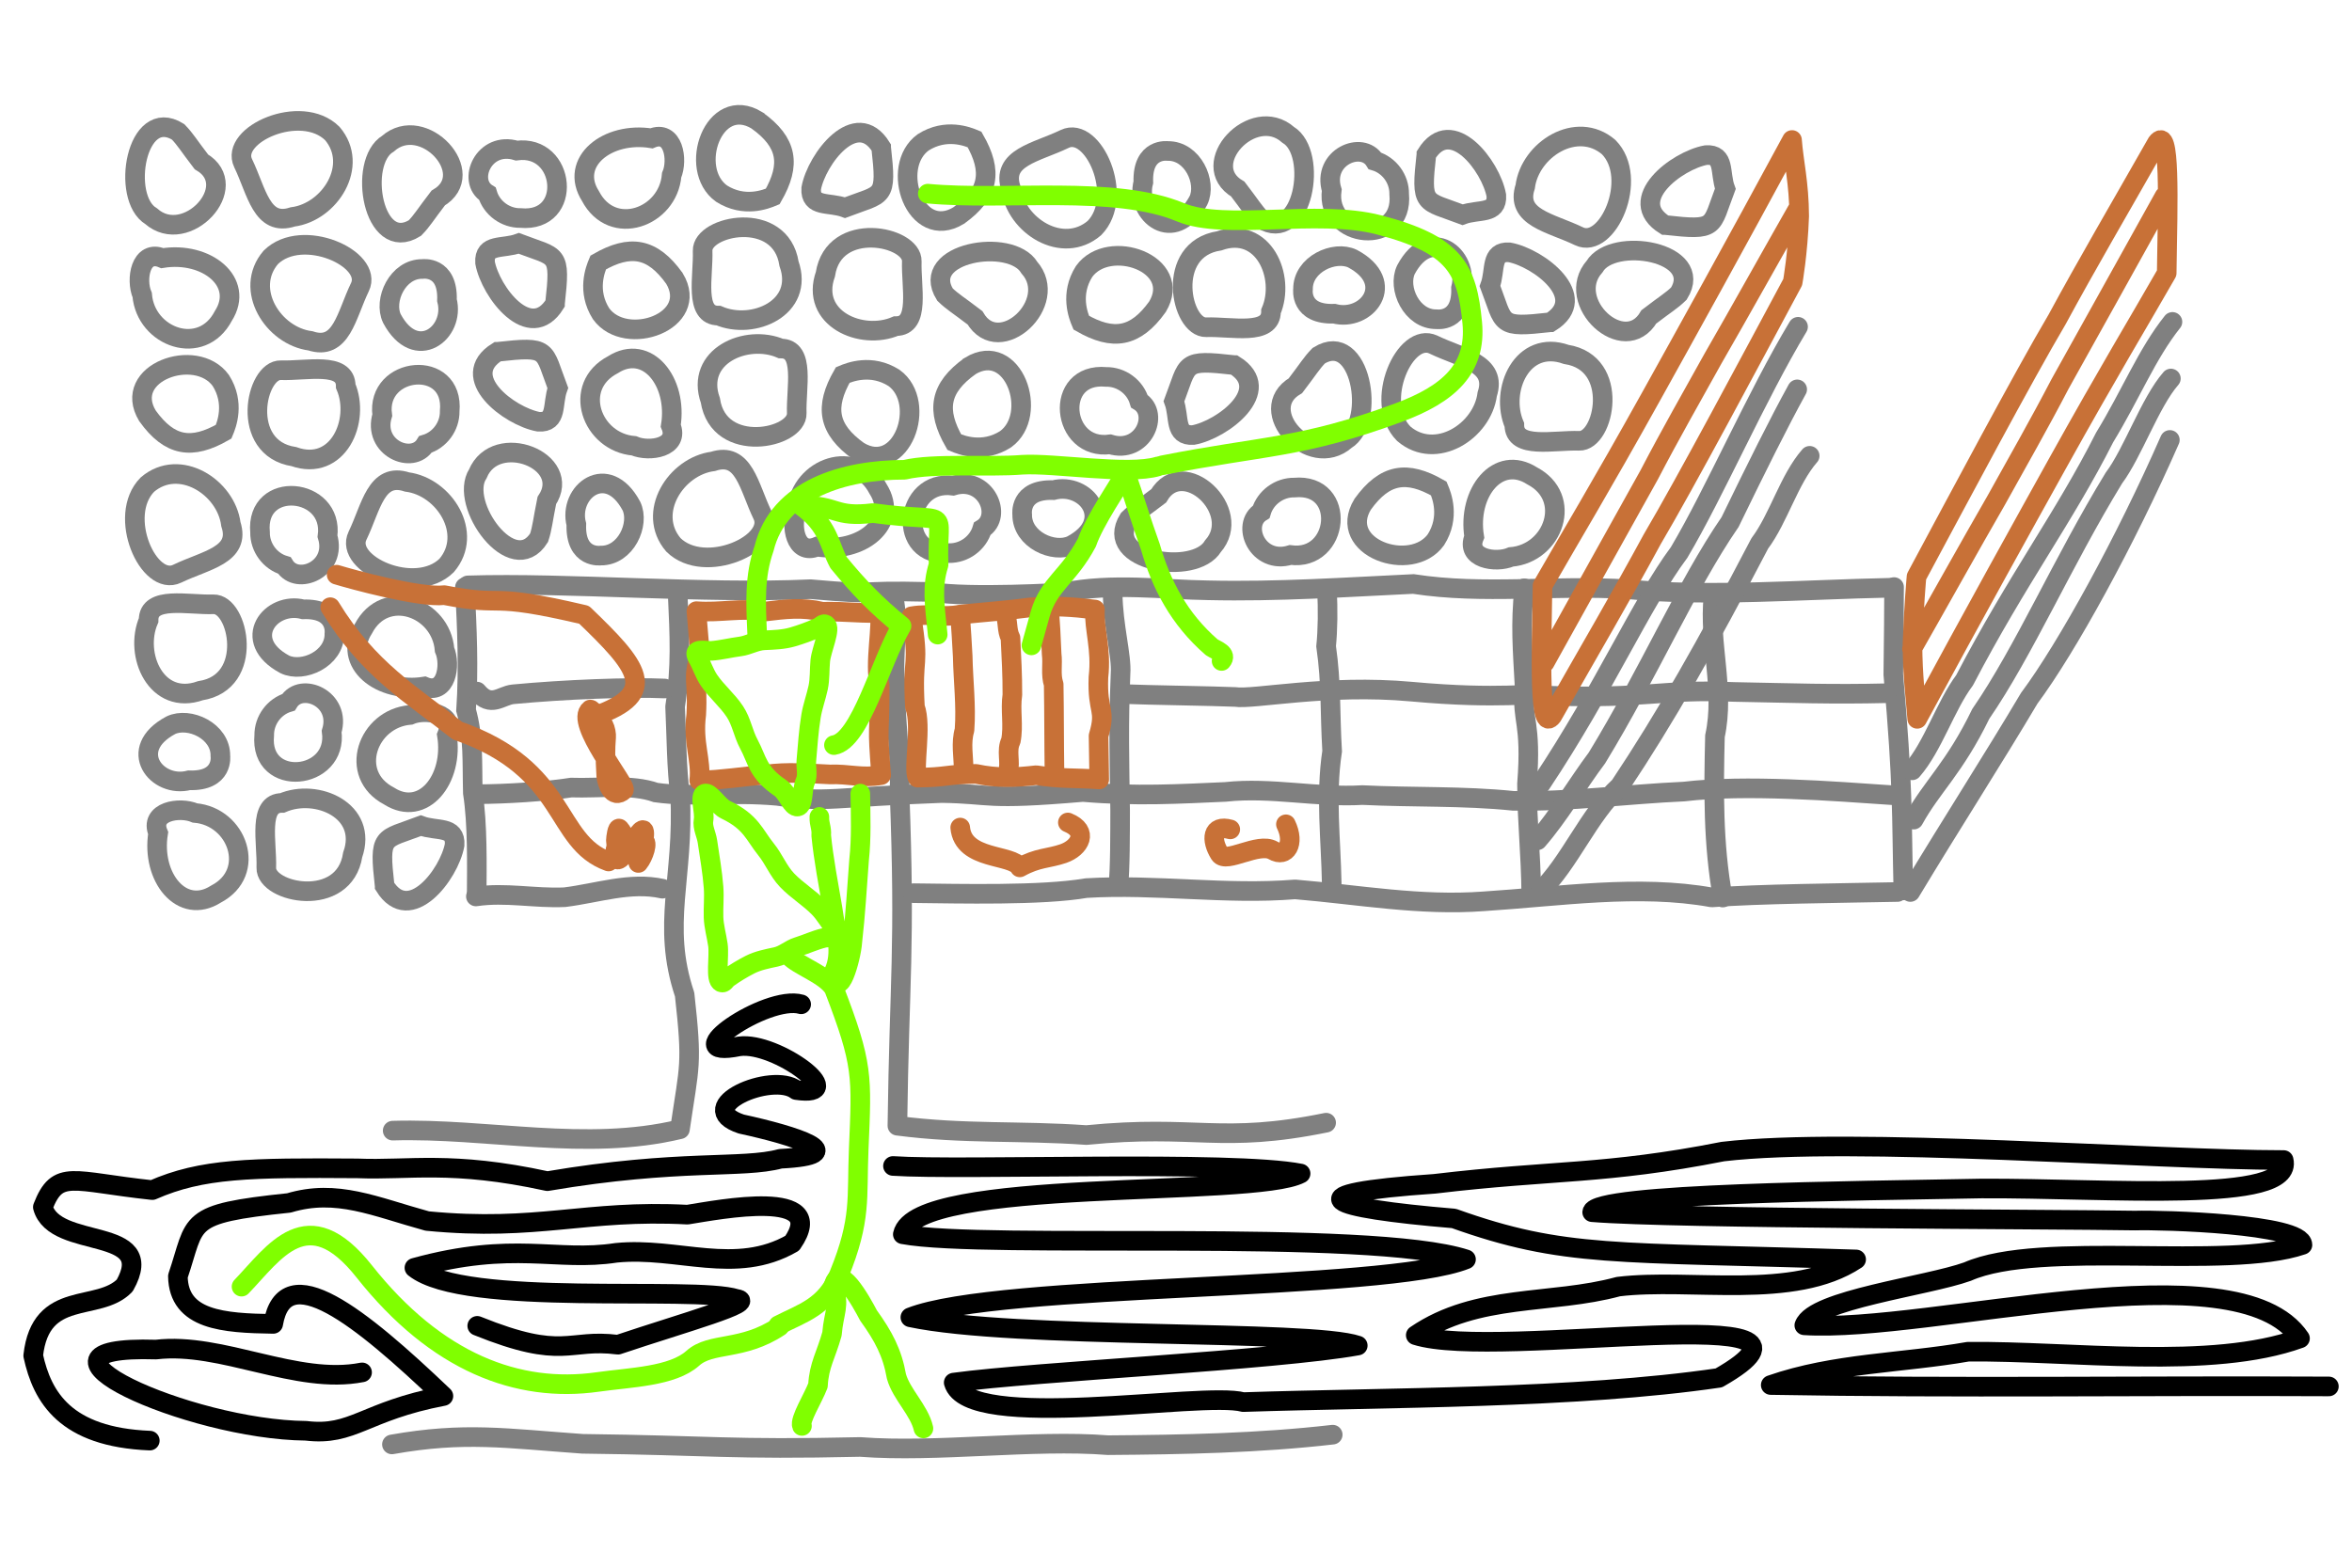
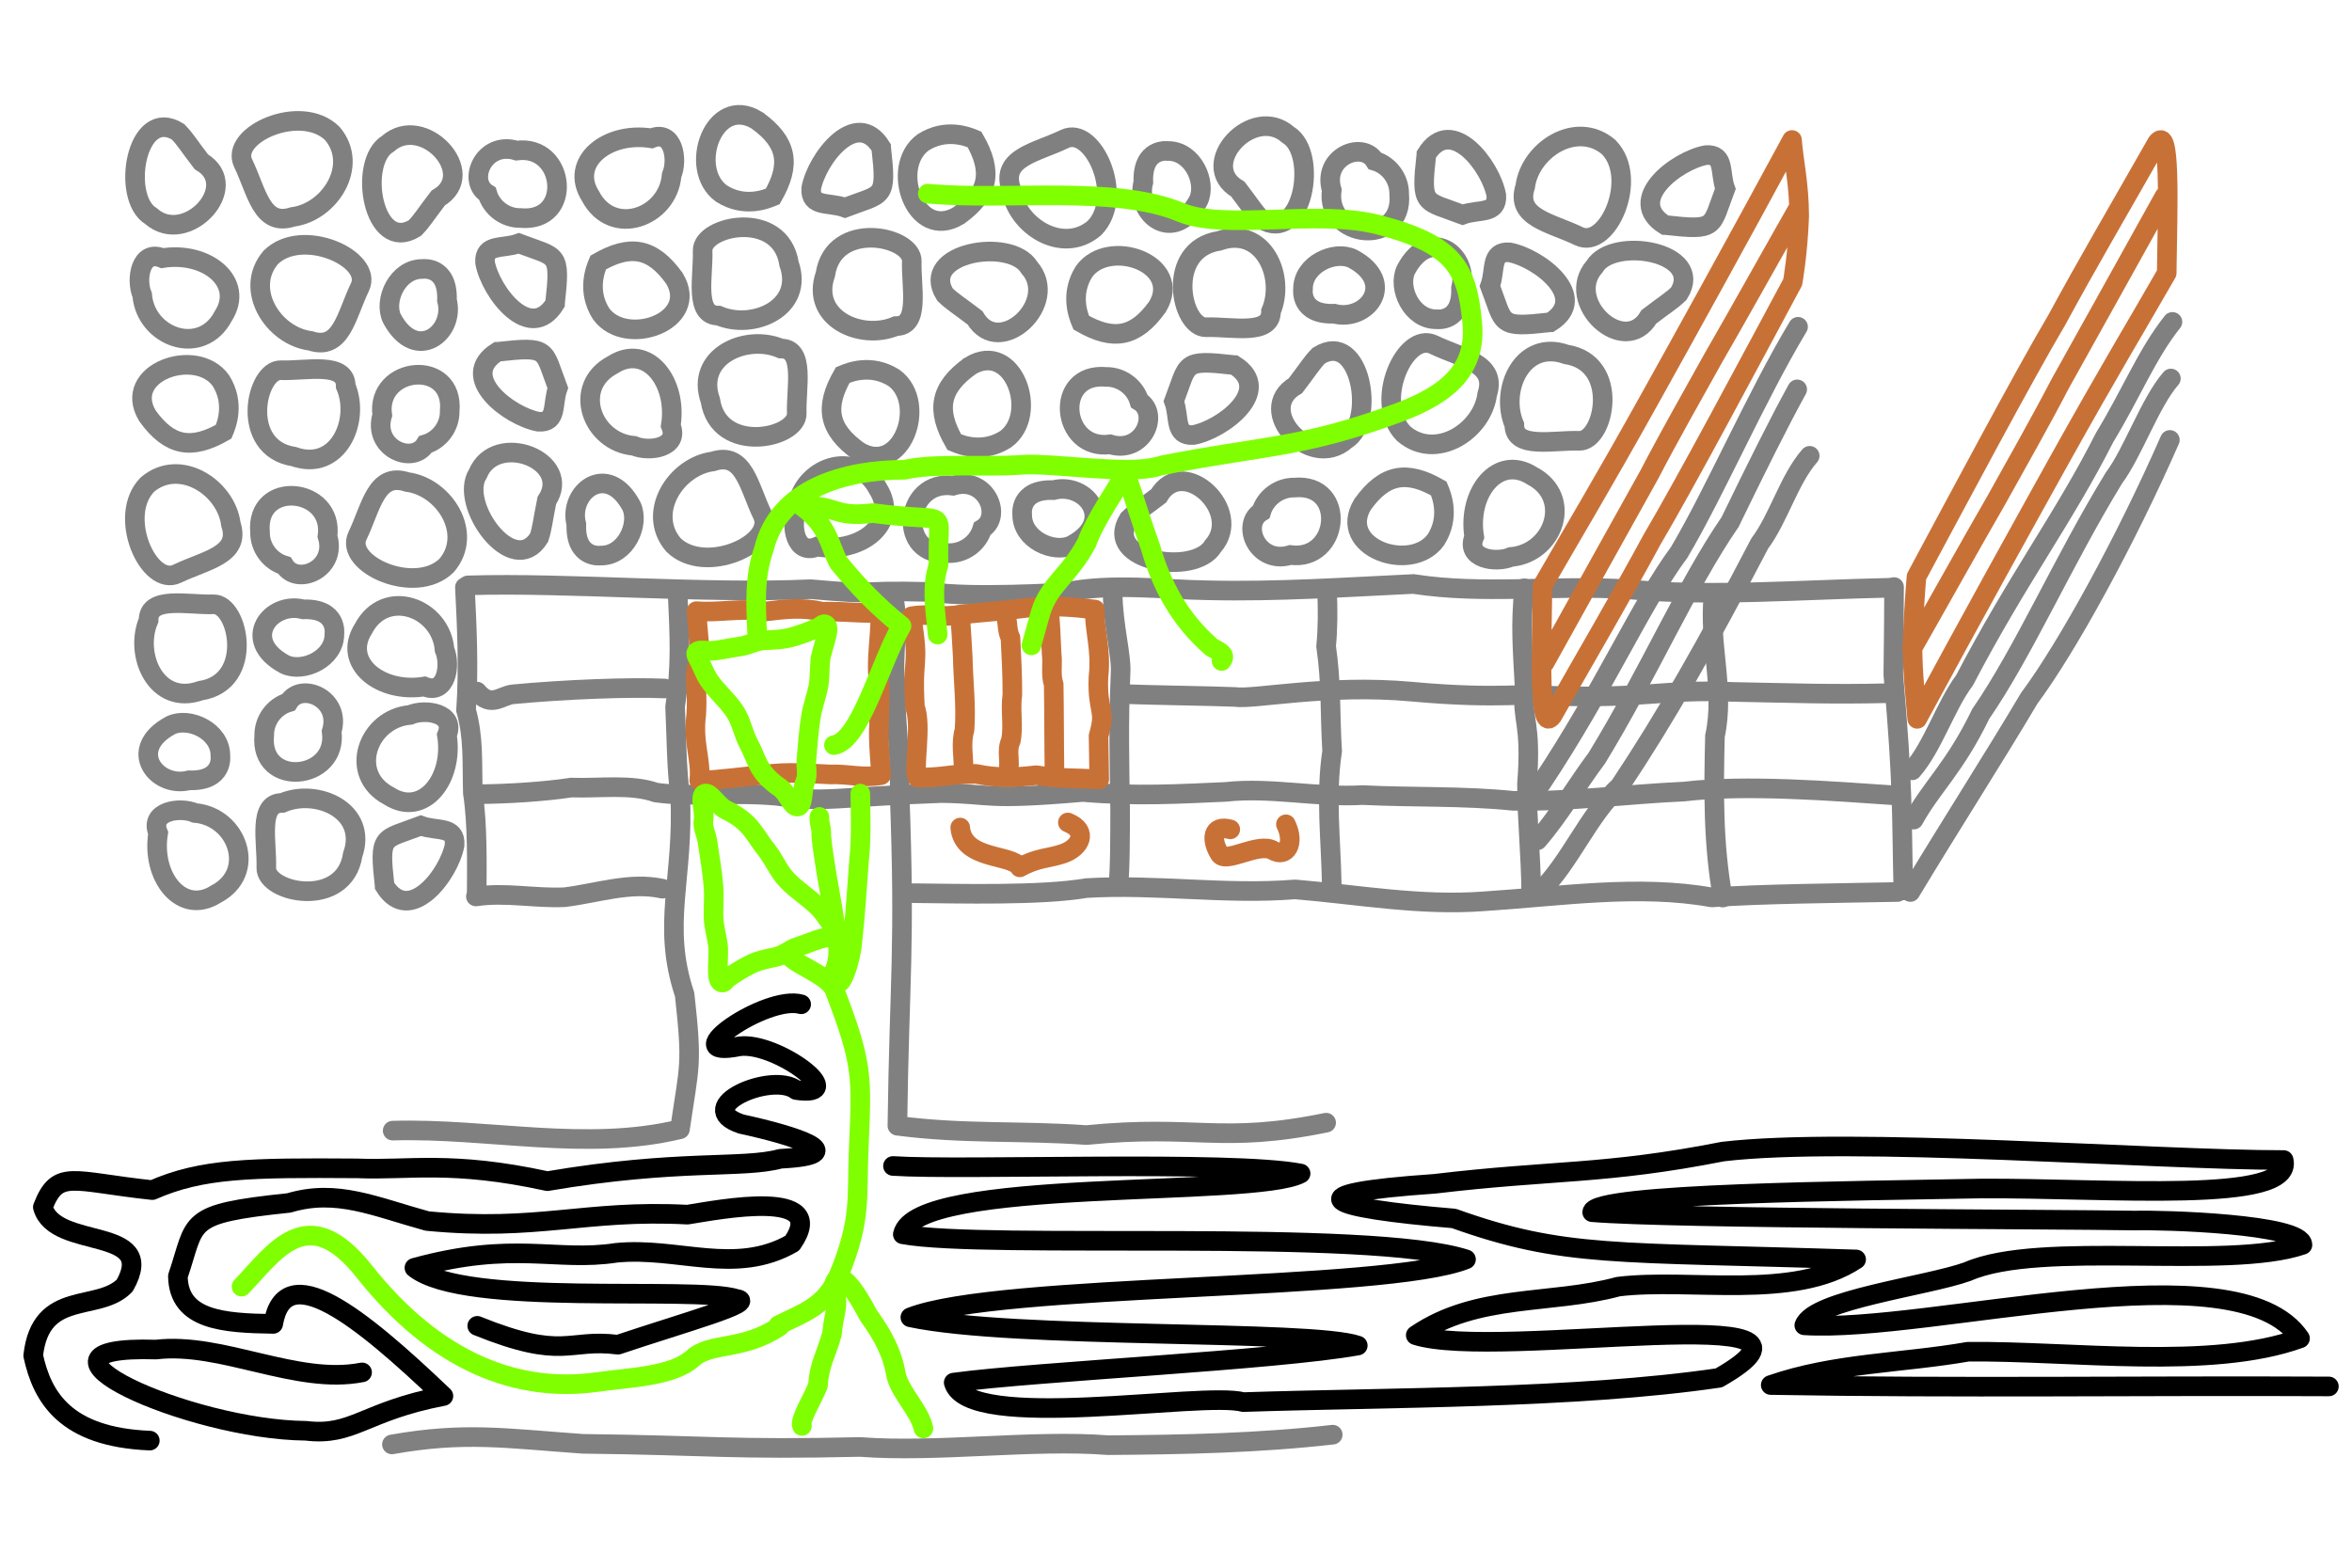
<svg xmlns="http://www.w3.org/2000/svg" xmlns:xlink="http://www.w3.org/1999/xlink" width="480" height="320" id="svg2" version="1.1">
  <defs id="defs4">
    </defs>
  <g id="layer1" transform="translate(0,0)">
    <path style="color:#000000;fill:none;stroke:#808080;stroke-width:4;stroke-linecap:round;stroke-linejoin:miter;stroke-miterlimit:4;stroke-opacity:1;stroke-dasharray:none;stroke-dashoffset:0;marker:none;visibility:visible;display:inline;overflow:visible;enable-background:accumulate" d="m 228.217,180.959 c 0.398,-3.354 0.371,-11.325 0.381,-15.527 -0.139,-10.44 -0.347,-17.266 0.083,-27.89 0.278,-3.685 -1.53,-9.78 -1.606,-16.454" id="path4294" />
    <path style="color:#000000;fill:none;stroke:#808080;stroke-width:4;stroke-linecap:round;stroke-linejoin:miter;stroke-miterlimit:4;stroke-opacity:1;stroke-dasharray:none;stroke-dashoffset:0;marker:none;visibility:visible;display:inline;overflow:visible;enable-background:accumulate" d="m 311.065,120.084 c -0.793,7.387 -0.347,12.325 0.118,20.815 -0.725,6.216 1.455,6.23 0.449,19.133 0.035,8.141 0.789,13.962 0.87,22.501" id="path5110" />
    <path id="path4264" style="color:#000000;fill:none;stroke:#808080;stroke-width:4;stroke-linecap:round;stroke-linejoin:miter;stroke-miterlimit:4;stroke-opacity:1;stroke-dasharray:none;stroke-dashoffset:0;marker:none;visibility:visible;display:inline;overflow:visible;enable-background:accumulate" d="m 385.732,119.977 c -17.821,0.367 -36.923,1.895 -53.569,0.304 -15.184,-0.941 -29.342,1.148 -43.725,-1.076 -13.748,0.647 -27.681,1.614 -41.875,1.288 -9.068,-0.112 -19.667,-1.594 -29.49,0.452 0,0 -19.146,1.165 -27.004,-0.116 l -4e-5,-3.9e-4 c -17.593,-0.43 -9.189,0.796 -24.641,-0.559 -22.012,0.994 -49.605,-1.418 -69.945,-0.782" />
    <path id="path5094" style="color:#000000;fill:none;stroke:#808080;stroke-width:4;stroke-linecap:round;stroke-linejoin:round;stroke-miterlimit:4;stroke-opacity:1;stroke-dasharray:none;stroke-dashoffset:0;marker:none;visibility:visible;display:inline;overflow:visible;enable-background:accumulate" d="m 80.139,230.788 c 19.496,-0.565 39.456,4.335 58.626,-0.282 1.94,-13.301 2.578,-12.868 0.957,-27.5 -4.832,-14.438 -0.043,-23.737 -0.923,-40.82 -0.723,-4.657 -0.769,-12.841 -1.023,-17.94 1.265,-8.269 0.909,-14.372 0.535,-22.769" />
    <path id="path5098" style="color:#000000;fill:none;stroke:#808080;stroke-width:4;stroke-linecap:round;stroke-linejoin:round;stroke-miterlimit:4;stroke-opacity:1;stroke-dasharray:none;stroke-dashoffset:0;marker:none;visibility:visible;display:inline;overflow:visible;enable-background:accumulate" d="m 270.64,229.165 c -21.583,4.405 -26.377,0.296 -48.935,2.527 -13.568,-0.97 -24.896,-0.126 -38.565,-1.905 0.405,-30.515 1.654,-35.785 0.435,-68.262 0.28,-7.724 -0.971,-14.95 -0.841,-22.498 -0.652,-4.531 0.78,-12.025 -0.304,-16.619" />
    <path id="path4262" style="color:#000000;fill:none;stroke:#808080;stroke-width:4;stroke-linecap:round;stroke-linejoin:miter;stroke-miterlimit:4;stroke-opacity:1;stroke-dasharray:none;stroke-dashoffset:0;marker:none;visibility:visible;display:inline;overflow:visible;enable-background:accumulate" d="m 386.534,162.339 c -12.596,-0.861 -30.254,-2.257 -42.868,-0.764 -11.622,0.525 -23.211,2.102 -34.86,1.89 -10.188,-1.043 -20.536,-0.664 -30.758,-1.172 -9.346,0.555 -18.599,-1.668 -27.961,-0.647 -9.154,0.401 -18.341,0.953 -29.084,0.019 -20.344,1.75 -18.319,0.367 -28.845,0.217 -21.871,0.787 -23.514,2.061 -33.536,0.568 -9.684,-0.856 -17.393,0.37 -24.768,-0.674 -5.017,-1.785 -11.568,-0.812 -17.285,-1.014 -5.511,0.854 -13.322,1.315 -18.956,1.348" />
    <path style="color:#000000;fill:none;stroke:#c87137;stroke-width:4;stroke-linecap:round;stroke-linejoin:round;stroke-miterlimit:4;stroke-opacity:1;stroke-dasharray:none;stroke-dashoffset:0;marker:none;visibility:visible;display:inline;overflow:visible;enable-background:accumulate" d="m 224.334,159.102 c -5.025,-0.37 -7.758,-0.061 -12.867,-0.864 -4.154,0.487 -8.017,0.654 -12.292,-0.272 -6.002,0.074 -6.042,0.732 -11.923,0.76 -0.992,-1.794 0.962,-10.475 -0.532,-14.455 -0.622,-10.981 1.052,-7.552 -0.703,-18.47 4.122,-0.703 5.818,0.399 10.026,-0.359 4.72,-0.49 9.472,-0.824 14.093,-1.445 4.858,-0.39 8.639,-0.141 13.326,0.422 -0.214,4.055 1.38,8.018 0.709,13.821 -0.288,7.327 1.685,6.338 0.023,11.974 z" id="path5211-4" />
    <path id="path5219-0" d="m 205.711,157.607 c 0.62,-2.075 -0.417,-4.386 0.582,-6.39 0.619,-3.095 -0.147,-6.283 0.314,-9.394 0.02,-3.875 -0.198,-7.746 -0.386,-11.607 -0.814,-1.58 -0.436,-3.382 -1.108,-4.999" style="color:#000000;fill:none;stroke:#c87137;stroke-width:4;stroke-linecap:round;stroke-linejoin:round;stroke-miterlimit:4;stroke-opacity:1;stroke-dasharray:none;stroke-dashoffset:0;marker:none;visibility:visible;display:inline;overflow:visible;enable-background:accumulate" />
    <path id="path5221-9" d="m 196.663,157.127 c -0.009,-2.704 -0.604,-5.484 0.175,-8.116 0.378,-5 -0.273,-10.032 -0.366,-15.037 -0.149,-2.816 -0.324,-5.629 -0.535,-8.438" style="color:#000000;fill:none;stroke:#c87137;stroke-width:4;stroke-linecap:round;stroke-linejoin:round;stroke-miterlimit:4;stroke-opacity:1;stroke-dasharray:none;stroke-dashoffset:0;marker:none;visibility:visible;display:inline;overflow:visible;enable-background:accumulate" />
    <path id="path5227-4" d="m 215.198,157.588 c -0.09,-5.955 -0.055,-11.923 -0.158,-17.877 -0.676,-2.02 -0.145,-4.151 -0.418,-6.216 -0.122,-3.284 -0.305,-6.562 -0.561,-9.831" style="color:#000000;fill:none;stroke:#c87137;stroke-width:4;stroke-linecap:round;stroke-linejoin:round;stroke-miterlimit:4;stroke-opacity:1;stroke-dasharray:none;stroke-dashoffset:0;marker:none;visibility:visible;display:inline;overflow:visible;enable-background:accumulate" />
    <path style="color:#000000;fill:none;stroke:#808080;stroke-width:4;stroke-linecap:butt;stroke-linejoin:miter;stroke-miterlimit:4;stroke-opacity:1;stroke-dasharray:none;stroke-dashoffset:0;marker:none;visibility:visible;display:inline;overflow:visible;enable-background:accumulate" d="m 233.334,37.195 c -1.729,6.631 6.321,12.917 11.231,3.752 1.791,-3.717 -1.151,-10.197 -6.231,-10.127 0,0 -5.25,-0.75 -5,6.375 z" id="path5338" />
    <path style="color:#000000;fill:none;stroke:#808080;stroke-width:4;stroke-linecap:butt;stroke-linejoin:miter;stroke-miterlimit:4;stroke-opacity:1;stroke-dasharray:none;stroke-dashoffset:0;marker:none;visibility:visible;display:inline;overflow:visible;enable-background:accumulate" d="m 86.605,140.133 c -8.963,1.45 -16.878,-4.826 -12.447,-11.79 4.435,-8.497 15.836,-4.4 16.567,4.267 1.349,3.138 0.355,9.392 -4.12,7.523 z" id="path5340" />
    <path style="color:#000000;fill:none;stroke:#808080;stroke-width:4;stroke-linecap:butt;stroke-linejoin:miter;stroke-miterlimit:4;stroke-opacity:1;stroke-dasharray:none;stroke-dashoffset:0;marker:none;visibility:visible;display:inline;overflow:visible;enable-background:accumulate" d="m 41.093,33.034 c -2.625,-3.417 -3.25,-4.583 -4.75,-6.125 -8.561,-5.339 -11.774,13.461 -5.513,17.211 7.184,6.345 18.731,-6.125 10.263,-11.086 z" id="path5342" />
    <path style="color:#000000;fill:none;stroke:#808080;stroke-width:4;stroke-linecap:butt;stroke-linejoin:miter;stroke-miterlimit:4;stroke-opacity:1;stroke-dasharray:none;stroke-dashoffset:0;marker:none;visibility:visible;display:inline;overflow:visible;enable-background:accumulate" d="m 175.222,92.097 c -6.286,-4.512 -6.976,-9.033 -3.238,-15.543 1.389,-0.587 5.818,-2.359 10.462,0.583 6.972,5.031 1.604,20.296 -7.223,14.961 z" id="path5344" />
    <path style="color:#000000;fill:none;stroke:#808080;stroke-width:4;stroke-linecap:butt;stroke-linejoin:miter;stroke-miterlimit:4;stroke-opacity:1;stroke-dasharray:none;stroke-dashoffset:0;marker:none;visibility:visible;display:inline;overflow:visible;enable-background:accumulate" d="m 280.595,32.844 c -2.598,-4.256 -10.858,-0.738 -8.812,5.96 -1.372,10.046 14.766,11.646 13.767,0.802 0.046,-3.078 -2.025,-5.891 -4.955,-6.762 z" id="path5346" />
    <path style="color:#000000;fill:none;stroke:#808080;stroke-width:4;stroke-linecap:butt;stroke-linejoin:miter;stroke-miterlimit:4;stroke-opacity:1;stroke-dasharray:none;stroke-dashoffset:0;marker:none;visibility:visible;display:inline;overflow:visible;enable-background:accumulate" d="m 113.264,61.997 c -5.087,8.185 -13.176,-2.393 -14.277,-8.396 -0.241,-3.949 3.652,-2.734 6.887,-3.931 7.903,3.013 8.584,1.629 7.39,12.326 z" id="path5348" />
    <path style="color:#000000;fill:none;stroke:#808080;stroke-width:4;stroke-linecap:butt;stroke-linejoin:miter;stroke-miterlimit:4;stroke-opacity:1;stroke-dasharray:none;stroke-dashoffset:0;marker:none;visibility:visible;display:inline;overflow:visible;enable-background:accumulate" d="m 59.973,93.204 c 8.998,3.183 13.621,-7.331 10.586,-14.385 0.03,-5.048 -8.054,-3.067 -13.225,-3.249 -5.171,-0.183 -8.521,15.903 2.639,17.634 z" id="path5350" />
    <path style="color:#000000;fill:none;stroke:#808080;stroke-width:4;stroke-linecap:butt;stroke-linejoin:miter;stroke-miterlimit:4;stroke-opacity:1;stroke-dasharray:none;stroke-dashoffset:0;marker:none;visibility:visible;display:inline;overflow:visible;enable-background:accumulate" d="m 223.349,46.551 c -6.522,5.569 -16.057,-0.482 -17.038,-8.079 -2.074,-6.343 5.174,-7.309 10.965,-10.11 5.79,-2.801 12.374,11.784 6.073,18.189 z" id="path5352" />
    <use x="0" y="0" xlink:href="#path5338" id="use5560" transform="matrix(1,0,0,-1,-115.7145,144.2232)" width="480" height="320" />
    <use x="0" y="0" xlink:href="#path5340" id="use5562" transform="matrix(1,0,0,-1,46.34748,168.3673)" width="480" height="320" />
    <use x="0" y="0" xlink:href="#path5342" id="use5564" transform="matrix(1,0,0,-1,48.33702,73.45465)" width="480" height="320" />
    <use x="0" y="0" xlink:href="#path5344" id="use5566" transform="matrix(1,0,0,-1,22.76828,166.7998)" width="480" height="320" />
    <use x="0" y="0" xlink:href="#path5346" id="use5568" transform="matrix(1,0,0,-1,-193.7741,123.5514)" width="480" height="320" />
    <use x="0" y="0" xlink:href="#path5348" id="use5570" transform="matrix(1,0,0,-1,66.56275,92.0578)" width="480" height="320" />
    <use x="0" y="0" xlink:href="#path5350" id="use5572" transform="matrix(1,0,0,-1,188.8304,142.3671)" width="480" height="320" />
    <use x="0" y="0" xlink:href="#path5352" id="use5574" transform="matrix(1,0,0,-1,104.9527,76.57926)" width="480" height="320" />
    <use x="0" y="0" xlink:href="#path5338" id="use5576" transform="matrix(-1,0,0,1,324.5537,24.08341)" width="480" height="320" />
    <use x="0" y="0" xlink:href="#path5340" id="use5578" transform="matrix(-1,0,0,1,253.349,-28.54844)" width="480" height="320" />
    <use x="0" y="0" xlink:href="#path5342" id="use5580" transform="matrix(-1,0,0,1,305.4747,45.69216)" width="480" height="320" />
    <use x="0" y="0" xlink:href="#path5344" id="use5582" transform="matrix(-1,0,0,1,370.8619,-48.0901)" width="480" height="320" />
    <use x="0" y="0" xlink:href="#path5346" id="use5584" transform="matrix(-1,0,0,1,339.4713,110.5052)" width="480" height="320" />
    <use x="0" y="0" xlink:href="#path5348" id="use5586" transform="matrix(-1,0,0,1,191.7669,118.8649)" width="480" height="320" />
    <use x="0" y="0" xlink:href="#path5350" id="use5588" transform="matrix(-1,0,0,1,100.8825,47.78286)" width="480" height="320" />
    <use x="0" y="0" xlink:href="#path5352" id="use5590" transform="matrix(-1,0,0,1,509.8283,41.98582)" width="480" height="320" />
    <use x="0" y="0" xlink:href="#use5560" id="use5592" transform="matrix(-1,0,0,1,415.7843,-48.23756)" width="480" height="320" />
    <use x="0" y="0" xlink:href="#use5562" id="use5594" transform="matrix(-1,0,0,1,166.0881,24.45794)" width="480" height="320" />
    <use x="0" y="0" xlink:href="#use5564" id="use5596" transform="matrix(-1,0,0,1,342.0477,-1.823354)" width="480" height="320" />
    <use x="0" y="0" xlink:href="#use5566" id="use5598" transform="matrix(-1,0,0,1,352.4561,-50.15178)" width="480" height="320" />
    <use x="0" y="0" xlink:href="#use5568" id="use5600" transform="matrix(-1,0,0,1,144.8459,24.70825)" width="480" height="320" />
    <use x="0" y="0" xlink:href="#use5570" id="use5602" transform="matrix(-1,0,0,1,470.9276,1.440529)" width="480" height="320" />
    <use x="0" y="0" xlink:href="#use5572" id="use5604" transform="matrix(-1,0,0,1,568.4384,23.18048)" width="480" height="320" />
    <use x="0" y="0" xlink:href="#use5574" id="use5606" transform="matrix(-1,0,0,1,358.3833,68.89163)" width="480" height="320" />
    <use x="0" y="0" xlink:href="#path5338" id="use5608" transform="matrix(0,1,-1,0,99.06321,-108.9525)" width="480" height="320" />
    <use x="0" y="0" xlink:href="#path5340" id="use5610" transform="matrix(0,1,-1,0,440.991,22.95813)" width="480" height="320" />
    <use x="0" y="0" xlink:href="#path5342" id="use5612" transform="matrix(0,1,-1,0,369.5365,23.58555)" width="480" height="320" />
    <use x="0" y="0" xlink:href="#path5344" id="use5614" transform="matrix(0,1,-1,0,370.1793,-72.27015)" width="480" height="320" />
    <use x="0" y="0" xlink:href="#path5346" id="use5616" transform="matrix(0,1,-1,0,233.3025,-172.6461)" width="480" height="320" />
    <use x="0" y="0" xlink:href="#path5348" id="use5618" transform="matrix(0,1,-1,0,401.7755,-67.33326)" width="480" height="320" />
    <use x="0" y="0" xlink:href="#path5350" id="use5620" transform="matrix(0,1,-1,0,261.6509,-3.99204)" width="480" height="320" />
    <use x="0" y="0" xlink:href="#path5352" id="use5622" transform="matrix(0,1,-1,0,183.9817,-112.13)" width="480" height="320" />
    <use x="0" y="0" xlink:href="#use5560" id="use5624" transform="matrix(0,1,-1,0,322.0128,-17.57496)" width="480" height="320" />
    <use x="0" y="0" xlink:href="#use5562" id="use5626" transform="matrix(0,1,-1,0,165.1295,-46.07019)" width="480" height="320" />
    <use x="0" y="0" xlink:href="#use5564" id="use5628" transform="matrix(0,1,-1,0,239.4013,-24.5538)" width="480" height="320" />
    <use x="0" y="0" xlink:href="#use5566" id="use5630" transform="matrix(0,1,-1,0,212.3313,-141.1735)" width="480" height="320" />
    <use x="0" y="0" xlink:href="#use5568" id="use5632" transform="matrix(0,1,-1,0,190.1761,-47.2715)" width="480" height="320" />
    <use x="0" y="0" xlink:href="#use5570" id="use5634" transform="matrix(0,1,-1,0,346.4713,-114.0472)" width="480" height="320" />
    <use x="0" y="0" xlink:href="#use5572" id="use5636" transform="matrix(0,1,-1,0,210.1905,-194.9663)" width="480" height="320" />
    <use x="0" y="0" xlink:href="#use5574" id="use5638" transform="matrix(0,1,-1,0,121.1803,-212.8791)" width="480" height="320" />
    <use x="0" y="0" xlink:href="#use5576" id="use5640" transform="matrix(0,1,-1,0,99.87875,68.05483)" width="480" height="320" />
    <use x="0" y="0" xlink:href="#use5578" id="use5642" transform="matrix(0,1,-1,0,143.8553,3.321082)" width="480" height="320" />
    <use x="0" y="0" xlink:href="#use5580" id="use5644" transform="matrix(-0.8985532,0.4388645,-0.4388645,-0.8985532,383.7089,56.884)" width="480" height="320" />
    <use x="0" y="0" xlink:href="#use5582" id="use5646" transform="matrix(0,1,-1,0,74.10447,-110.7575)" width="480" height="320" />
    <use x="0" y="0" xlink:href="#use5584" id="use5648" transform="matrix(0,1,-1,0,375.8599,23.01299)" width="480" height="320" />
    <use x="0" y="0" xlink:href="#use5586" id="use5650" transform="matrix(0,1,-1,0,282.3703,-6.689953)" width="480" height="320" />
    <use x="0" y="0" xlink:href="#use5588" id="use5652" transform="matrix(0,1,-1,0,285.9554,40.81626)" width="480" height="320" />
    <use x="0" y="0" xlink:href="#use5590" id="use5654" transform="matrix(0,1,-1,0,143.802,-233.9467)" width="480" height="320" />
    <use x="0" y="0" xlink:href="#use5592" id="use5656" transform="matrix(0,1,-1,0,331.0854,-234.1295)" width="480" height="320" />
    <use x="0" y="0" xlink:href="#use5594" id="use5658" transform="matrix(0,1,-1,0,143.9012,116.9155)" width="480" height="320" />
    <use x="0" y="0" xlink:href="#use5596" id="use5660" transform="matrix(0,1,-1,0,275.0612,-151.3984)" width="480" height="320" />
    <use x="0" y="0" xlink:href="#use5598" id="use5662" transform="matrix(0,1,-1,0,260.7603,-91.83652)" width="480" height="320" />
    <use x="0" y="0" xlink:href="#use5600" id="use5664" transform="matrix(0,1,-1,0,372.8061,46.45276)" width="480" height="320" />
    <use x="0" y="0" xlink:href="#use5602" id="use5666" transform="matrix(0,1,-1,0,283.4151,-216.577)" width="480" height="320" />
    <use x="0" y="0" xlink:href="#use5604" id="use5668" transform="matrix(0,1,-1,0,144.3257,-145.1554)" width="480" height="320" />
    <use x="0" y="0" xlink:href="#use5606" id="use5670" transform="matrix(0,1,-1,0,166.7303,-2.842279)" width="480" height="320" />
    <path style="color:#000000;fill:none;stroke:#808080;stroke-width:4;stroke-linecap:round;stroke-linejoin:miter;stroke-miterlimit:4;stroke-opacity:1;stroke-dasharray:none;stroke-dashoffset:0;marker:none;visibility:visible;display:inline;overflow:visible;enable-background:accumulate" d="m 97.12,182.984 c 6.033,-0.898 12.032,0.437 18.112,0.158 6.674,-0.822 13.375,-3.201 19.954,-1.739" id="path4182" />
    <path id="path4288" d="m 79.985,294.836 c 14.824,-2.623 23.231,-1.235 38.903,-0.122 26.372,0.314 30.106,1.249 56.66,0.644 15.601,1.194 35.218,-1.566 50.602,-0.365 15.227,-0.107 30.881,-0.418 45.834,-2.146" style="color:#000000;fill:none;stroke:#808080;stroke-width:4;stroke-linecap:round;stroke-linejoin:miter;stroke-miterlimit:4;stroke-opacity:1;stroke-dasharray:none;stroke-dashoffset:0;marker:none;visibility:visible;display:inline;overflow:visible;enable-background:accumulate" />
    <path id="path4290" d="m 94.879,119.872 c 0.413,8.351 0.815,16.402 0.236,25.081 1.582,5.562 1.21,10.579 1.384,16.918 0.985,6.362 0.82,14.723 0.785,20.971" style="color:#000000;fill:none;stroke:#808080;stroke-width:4;stroke-linecap:round;stroke-linejoin:miter;stroke-miterlimit:4;stroke-opacity:1;stroke-dasharray:none;stroke-dashoffset:0;marker:none;visibility:visible;display:inline;overflow:visible;enable-background:accumulate" />
    <path style="color:#000000;fill:none;stroke:#808080;stroke-width:4;stroke-linecap:round;stroke-linejoin:miter;stroke-miterlimit:4;stroke-opacity:1;stroke-dasharray:none;stroke-dashoffset:0;marker:none;visibility:visible;display:inline;overflow:visible;enable-background:accumulate" d="m 271.78,180.314 c -0.154,-8.847 -1.297,-17.848 0.086,-26.977 -0.486,-8.158 -0.119,-13.657 -1.231,-21.424 0.332,-3.151 0.405,-7.988 0.16,-11.191" id="path4292" />
    <path style="color:#000000;fill:none;stroke:#c87137;stroke-width:4;stroke-linecap:round;stroke-linejoin:round;stroke-miterlimit:4;stroke-opacity:1;stroke-dasharray:none;stroke-dashoffset:0;marker:none;visibility:visible;display:inline;overflow:visible;enable-background:accumulate" d="m 251.075,169.294 c -3.794,-1.044 -3.96,2.17 -2.165,5.027 1.281,2.039 7.919,-2.486 10.893,-0.736 2.648,1.559 4.574,-1.336 2.629,-5.326" id="path5905" />
    <path style="color:#000000;fill:none;stroke:#c87137;stroke-width:4;stroke-linecap:round;stroke-linejoin:round;stroke-miterlimit:4;stroke-opacity:1;stroke-dasharray:none;stroke-dashoffset:0;marker:none;visibility:visible;display:inline;overflow:visible;enable-background:accumulate" d="m 217.932,167.888 c 4.302,1.745 2.498,5.175 -0.962,6.357 -3.031,1.036 -5.176,0.773 -8.847,2.802 -1.393,-2.763 -11.567,-1.361 -12.161,-8.124" id="path5907" />
    <path style="color:#000000;fill:none;stroke:#808080;stroke-width:4;stroke-linecap:round;stroke-linejoin:miter;stroke-miterlimit:4;stroke-opacity:1;stroke-dasharray:none;stroke-dashoffset:0;marker:none;visibility:visible;display:inline;overflow:visible;enable-background:accumulate" d="m 349.688,121.726 c -0.996,9.559 2.387,18.946 0.302,28.541 -0.266,11.019 -0.402,22.029 1.595,32.943" id="path5672" />
    <path style="color:#000000;fill:none;stroke:#808080;stroke-width:4;stroke-linecap:round;stroke-linejoin:miter;stroke-miterlimit:4;stroke-opacity:1;stroke-dasharray:none;stroke-dashoffset:0;marker:none;visibility:visible;display:inline;overflow:visible;enable-background:accumulate" d="m 314.487,159.983 c 12.992,-19.504 20.46,-36.835 28.205,-47.24 7.222,-12.179 15.807,-32.003 24.26,-46.038" id="path6450" />
    <path style="color:#000000;fill:none;stroke:#808080;stroke-width:4;stroke-linecap:round;stroke-linejoin:miter;stroke-miterlimit:4;stroke-opacity:1;stroke-dasharray:none;stroke-dashoffset:0;marker:none;visibility:visible;display:inline;overflow:visible;enable-background:accumulate" d="m 366.776,79.479 c -3.751,6.803 -8.311,15.983 -13.702,27.086 -8.858,12.863 -16.632,30.891 -27.158,48.13 -3.87,5.157 -7.893,11.97 -12.137,16.825" id="path6492" />
    <path style="color:#000000;fill:none;stroke:#808080;stroke-width:4;stroke-linecap:round;stroke-linejoin:miter;stroke-miterlimit:4;stroke-opacity:1;stroke-dasharray:none;stroke-dashoffset:0;marker:none;visibility:visible;display:inline;overflow:visible;enable-background:accumulate" d="m 388.438,181.747 c -0.383,-15.985 -0.012,-20.951 -2.049,-44.077 0.101,-7.681 0.15,-13.35 0.155,-17.837" id="path5232" />
    <path id="path6494" style="color:#000000;fill:none;stroke:#808080;stroke-width:4;stroke-linecap:round;stroke-linejoin:miter;stroke-miterlimit:4;stroke-opacity:1;stroke-dasharray:none;stroke-dashoffset:0;marker:none;visibility:visible;display:inline;overflow:visible;enable-background:accumulate" d="m 385.151,141.5 c -11.552,0.276 -19.062,-0.032 -31.27,-0.259 -14.938,-0.619 -17.333,1.446 -37.536,0.778 -3.975,-0.77 -9.67,0.863 -28.298,-0.841 -17.24,-1.577 -32.25,1.686 -36.029,1.084 -3.75,-0.176 -18.514,-0.398 -22.264,-0.574" />
    <path style="color:#000000;fill:none;stroke:#808080;stroke-width:4;stroke-linecap:round;stroke-linejoin:round;stroke-miterlimit:4;stroke-opacity:1;stroke-dasharray:none;stroke-dashoffset:0;marker:none;visibility:visible;display:inline;overflow:visible;enable-background:accumulate" d="m 186.384,182.317 c 9.32,0.095 26.192,0.536 35.316,-1.038 14.202,-0.856 28.444,1.423 42.615,0.267 13.02,1.093 25.543,3.41 38.512,2.43 15.405,-0.982 31.566,-3.501 46.52,-0.792 9.194,-0.731 26.848,-0.877 37.909,-1.107" id="path5220" />
    <path style="color:#000000;fill:none;stroke:#808080;stroke-width:4;stroke-linecap:round;stroke-linejoin:round;stroke-miterlimit:4;stroke-opacity:1;stroke-dasharray:none;stroke-dashoffset:0;marker:none;visibility:visible;display:inline;overflow:visible;enable-background:accumulate" d="m 314.21,182.078 c 6.251,-6.089 9.897,-15.656 16.353,-21.606 9.304,-13.945 17.722,-28.757 28.572,-49.544 3.87,-5.157 5.949,-13.03 10.192,-17.886" id="path6496" />
    <path style="color:#000000;fill:none;stroke:#808080;stroke-width:4;stroke-linecap:round;stroke-linejoin:round;stroke-miterlimit:4;stroke-opacity:1;stroke-dasharray:none;stroke-dashoffset:0;marker:none;visibility:visible;display:inline;overflow:visible;enable-background:accumulate" d="m 135.646,140.539 c -7.131,-0.329 -20.446,0.191 -30.927,1.18 -2.481,0.234 -4.526,2.891 -7.373,-0.551" id="path3227" />
-     <path id="path5163" style="color:#000000;fill:none;stroke:#c87137;stroke-width:4;stroke-linecap:round;stroke-linejoin:round;stroke-miterlimit:4;stroke-opacity:1;stroke-dasharray:none;stroke-dashoffset:0;marker:none;visibility:visible;display:inline;overflow:visible;enable-background:accumulate" d="m 120.463,144.838 c 0.205,-0.199 2.583,2.528 2.96,3.774 0.724,2.392 -0.217,1.441 0.305,9.861 0.064,1.033 1.216,4.992 3.587,2.802 0.804,-0.743 -10.163,-13.856 -6.853,-16.437 z" />
    <path id="path5188-1" d="m 142.122,124.753 c 4.943,0.373 9.216,-0.765 14.129,0.061 4.017,-0.488 7.494,-0.904 11.561,0.05 5.767,-0.061 5.822,0.292 11.591,0.263 0.846,1.833 -1.072,10.69 0.133,14.754 -1.5e-4,11.202 -0.594,7.177 0.289,18.342 -3.889,0.694 -6.562,-0.296 -10.462,-0.145 -4.349,-0.195 -8.698,-0.581 -13.037,0.027 -4.542,0.369 -9.069,1.122 -13.624,1.223 0.496,-4.267 -1.362,-7.581 -0.61,-13.474 0.399,-7.441 -0.884,-6.686 0.758,-12.4 z" style="color:#000000;fill:none;stroke:#c87137;stroke-width:4;stroke-linecap:round;stroke-linejoin:round;stroke-miterlimit:4;stroke-opacity:1;stroke-dasharray:none;stroke-dashoffset:0;marker:none;visibility:visible;display:inline;overflow:visible;enable-background:accumulate" />
    <path style="fill:none;stroke:#80ff00;stroke-width:4;stroke-linecap:round;stroke-linejoin:round;stroke-miterlimit:4;stroke-opacity:1;stroke-dasharray:none" d="m 154.517,129.254 c -0.264,-6.257 -0.592,-11.535 1.418,-17.309 2.974,-12.123 16.319,-16.057 28.675,-16.056 6.076,-1.433 16.998,-0.457 24.018,-1.025 6.441,-0.405 21.692,2.158 27.657,0.345" id="path2952-1" />
    <path style="fill:none;stroke:#80ff00;stroke-width:4;stroke-linecap:round;stroke-linejoin:round;stroke-miterlimit:4;stroke-opacity:1;stroke-dasharray:none" d="m 210.498,131.734 c 0.201,-0.72 1.279,-4.59 1.814,-6.508 1.755,-6.012 5.793,-7.486 9.515,-14.502 1.436,-4.265 6.701,-11.997 7.886,-14.116 1.742,4.994 3.266,10.061 5.062,15.033 2.193,7.669 5.857,14.706 12.506,20.477 0.964,0.633 3.265,1.34 2.022,2.799" id="path2958" />
    <path style="color:#000000;fill:none;stroke:#80ff00;stroke-width:4;stroke-linecap:round;stroke-linejoin:round;stroke-miterlimit:4;stroke-opacity:1;stroke-dasharray:none;stroke-dashoffset:0;marker:none;visibility:visible;display:inline;overflow:visible;enable-background:accumulate" d="m 168.526,127.504 c 1.182,0.648 -0.908,5.1 -1.124,7.353 -0.176,1.831 -0.054,3.725 -0.432,5.493 -0.419,1.96 -1.128,3.846 -1.456,5.828 -0.493,2.975 -0.678,6.034 -0.951,9.063 -0.133,1.481 0.381,2.935 -0.215,4.257 -0.742,1.642 -0.269,4.94 -1.552,5.137 -1.193,0.183 -2.102,-2.813 -3.555,-3.797 -4.671,-3.161 -4.695,-5.765 -6.405,-8.938 -1.207,-2.24 -1.476,-4.561 -2.869,-6.666 -1.528,-2.308 -3.715,-4.088 -5.273,-6.379 -0.98,-1.441 -1.432,-3.074 -2.3,-4.541 -1.297,-2.192 1.689,-1.379 2.765,-1.455 1.991,-0.141 3.899,-0.649 5.867,-0.898 1.701,-0.214 3.181,-1.184 4.963,-1.263 1.926,-0.085 3.92,-0.148 5.735,-0.676 1.738,-0.506 3.463,-1.134 5.131,-1.867 0.819,-0.36 1.075,-0.979 1.671,-0.652 z" id="path2870" />
    <path style="fill:none;stroke:#80ff00;stroke-width:4;stroke-linecap:round;stroke-linejoin:round;stroke-miterlimit:4;stroke-opacity:1;stroke-dasharray:none" d="m 170.192,152.095 c 5.394,-0.877 9.39,-16.784 13.797,-24.33 -5.135,-4.164 -8.755,-7.923 -12.846,-12.91 -1.924,-3.553 -1.958,-7.513 -7.688,-11.653 7.61,-0.058 6.614,2.509 14.718,1.525 16.802,2.323 12.927,-2.002 13.374,10.541 -1.394,4.522 -0.856,7.724 -0.183,14.267" id="path2958-6" />
    <path id="path4154" style="color:#000000;fill:none;stroke:#c87137;stroke-width:4;stroke-linecap:round;stroke-linejoin:round;stroke-miterlimit:4;stroke-opacity:1;stroke-dasharray:none;stroke-dashoffset:0;marker:none;visibility:visible;display:inline;overflow:visible;enable-background:accumulate" d="m 366.786,42.852 c -5.432,9.523 -11.801,20.989 -17.227,30.394 -4.332,7.805 -8.686,15.413 -12.992,23.683 -7.105,12.724 -14.21,25.55 -21.316,38.314 m 50.466,-106.667 c -11.723,21.683 -21.918,40.053 -28.707,52.263 -10.492,18.87 -16.348,28.472 -22.212,38.721 -0.238,15.067 -0.786,30.393 1.997,26.582 7.716,-13.579 14.215,-24.656 20.385,-36.053 6.792,-11.485 20.349,-36.992 28.679,-52.49 0,0 1.051,-5.813 1.325,-13.476 -0.033,-6.812 -1.134,-11.069 -1.467,-15.548 z" />
-     <path style="color:#000000;fill:none;stroke:#c87137;stroke-width:4;stroke-linecap:round;stroke-linejoin:round;stroke-miterlimit:4;stroke-opacity:1;stroke-dasharray:none;stroke-dashoffset:0;marker:none;visibility:visible;display:inline;overflow:visible;enable-background:accumulate" d="m 124.199,175.848 c -11.292,-4.077 -8.085,-18.756 -30.855,-26.712 -9.44,-7.467 -18.149,-12.435 -25.941,-25.192" id="path6548" />
-     <path style="color:#000000;fill:none;stroke:#c87137;stroke-width:4;stroke-linecap:round;stroke-linejoin:round;stroke-miterlimit:4;stroke-opacity:1;stroke-dasharray:none;stroke-dashoffset:0;marker:none;visibility:visible;display:inline;overflow:visible;enable-background:accumulate" d="m 125.688,171.519 c 7.5e-4,-0.437 0.286,-2.827 0.746,-2.337 0.681,0.725 2.731,4.779 3.092,5.411 0.092,0.162 0.516,0.493 0.756,1.556 1.117,-1.344 2.072,-4.411 1.061,-4.471 1.111,-7.346 -4.556,5.848 -5.619,3.494 -0.426,-2.85 0.279,-1.075 -0.036,-3.654 z" id="path5183" />
-     <path style="color:#000000;fill:none;stroke:#c87137;stroke-width:4;stroke-linecap:round;stroke-linejoin:round;stroke-miterlimit:4;stroke-opacity:1;stroke-dasharray:none;stroke-dashoffset:0;marker:none;visibility:visible;display:inline;overflow:visible;enable-background:accumulate" d="m 121.386,146.174 c 13.489,-4.718 8.683,-10.226 -2.185,-20.683 -20.516,-4.81 -15.477,-1.46 -28.531,-4.007 -4.969,0.604 -19.056,-3.283 -21.97,-4.175" id="path6498" />
    <path style="fill:none;stroke:#80ff00;stroke-width:4;stroke-linecap:round;stroke-linejoin:round;stroke-miterlimit:4;stroke-opacity:1;stroke-dasharray:none" d="m 175.573,161.996 c 0.065,4.496 0.238,9.044 -0.246,13.504 -0.423,5.555 -0.745,11.232 -1.379,16.713 -0.233,3.589 -2.914,12.568 -3.778,6.2 1.851,-3.926 0.396,-8.123 -0.263,-12.984 -0.815,-4.833 -1.844,-10.074 -2.312,-14.898 0.131,-1.597 -0.437,-2.223 -0.376,-3.783" id="path2956" />
    <path style="color:#000000;fill:none;stroke:#80ff00;stroke-width:4;stroke-linecap:round;stroke-linejoin:round;stroke-miterlimit:4;stroke-opacity:1;stroke-dasharray:none;stroke-dashoffset:0;marker:none;visibility:visible;display:inline;overflow:visible;enable-background:accumulate" d="m 147.188,200.515 c -1.277,-0.473 -0.346,-5.31 -0.675,-7.627 -0.267,-1.883 -0.832,-3.784 -0.892,-5.634 -0.067,-2.052 0.16,-4.073 0.002,-6.132 -0.237,-3.091 -0.786,-6.22 -1.245,-9.332 -0.224,-1.521 -1.058,-2.915 -0.804,-4.347 0.316,-1.779 -0.916,-5.048 0.257,-5.447 1.091,-0.371 2.665,2.525 4.279,3.296 5.189,2.478 5.829,5.113 8.207,8.063 1.679,2.082 2.484,4.393 4.307,6.309 1.999,2.102 4.5,3.566 6.524,5.646 1.274,1.308 2.09,2.893 3.262,4.245 1.753,2.02 -1.278,1.66 -2.283,1.904 -1.859,0.452 -3.552,1.264 -5.364,1.821 -1.566,0.481 -2.743,1.694 -4.418,2.051 -1.811,0.385 -3.691,0.758 -5.291,1.576 -1.532,0.783 -3.022,1.688 -4.434,2.689 -0.693,0.492 -0.789,1.159 -1.434,0.92 z" id="path2870-2" />
    <path style="fill:none;stroke:#80ff00;stroke-width:4;stroke-linecap:round;stroke-linejoin:round;stroke-miterlimit:4;stroke-opacity:1;stroke-dasharray:none" d="m 188.456,291.573 c -0.85,-3.727 -4.496,-6.958 -5.513,-10.626 -0.843,-4.802 -2.63,-8.173 -5.693,-12.425 -1.488,-2.859 -6.202,-11.329 -7.186,-5.737 1.414,3.696 0.091,5.036 -0.272,9.496 -1.199,4.31 -2.641,6.346 -2.858,10.507 -0.986,2.611 -3.8,7.018 -3.269,8.276" id="path2956-7" />
    <path style="color:#000000;fill:none;stroke:#80ff00;stroke-width:4;stroke-linecap:round;stroke-linejoin:round;stroke-miterlimit:4;stroke-opacity:1;stroke-dasharray:none;stroke-dashoffset:0;marker:none;visibility:visible;display:inline;overflow:visible;enable-background:accumulate" d="m 158.853,270.531 c 4.972,-2.547 9.698,-3.778 12.391,-10.391 4.604,-11.307 3.575,-15.507 4.002,-25.557 0.642,-15.112 0.944,-17.206 -5.041,-32.776 -1.608,-2.827 -7.413,-4.71 -9.104,-6.647" id="path2833" />
    <path style="color:#000000;fill:none;stroke:#80ff00;stroke-width:4;stroke-linecap:round;stroke-linejoin:round;stroke-miterlimit:4;stroke-opacity:1;stroke-dasharray:none;stroke-dashoffset:0;marker:none;visibility:visible;display:inline;overflow:visible;enable-background:accumulate" d="m 49.292,262.634 c 6.72,-6.992 13.42,-17.791 25.037,-3.118 14.757,18.639 31.388,24.872 47.622,22.579 6.757,-0.954 15.293,-1.123 19.432,-4.846 3.753,-3.377 10.079,-1.405 17.706,-6.493" id="path4125" />
    <path style="color:#000000;fill:none;stroke:#80ff00;stroke-width:4;stroke-linecap:round;stroke-linejoin:round;stroke-miterlimit:4;stroke-opacity:1;stroke-dasharray:none;stroke-dashoffset:0;marker:none;visibility:visible;display:inline;overflow:visible;enable-background:accumulate" d="m 237.239,94.972 c 20.421,-4.057 28.332,-3.404 48.152,-10.738 10.294,-3.809 15.965,-8.964 15.066,-18.364 -1.041,-10.873 -3.424,-15.918 -19.093,-19.981 -12.617,-3.272 -31.311,1.269 -40.46,-2.562 -13.366,-5.597 -35.752,-2.317 -51.559,-3.799" id="path4125-8" />
    <path id="path5222" d="m 442.83,89.799 c -8.992,20.504 -20.96,42.335 -28.705,52.74 -7.222,12.179 -15.807,25.503 -24.26,39.538" style="color:#000000;fill:none;stroke:#808080;stroke-width:4;stroke-linecap:round;stroke-linejoin:miter;stroke-miterlimit:4;stroke-opacity:1;stroke-dasharray:none;stroke-dashoffset:0;marker:none;visibility:visible;display:inline;overflow:visible;enable-background:accumulate" />
    <path id="path5224" d="m 390.541,167.304 c 3.751,-6.803 8.311,-10.483 13.702,-21.586 8.858,-12.863 16.632,-30.891 27.158,-48.13 3.87,-5.157 7.393,-15.47 11.637,-20.325" style="color:#000000;fill:none;stroke:#808080;stroke-width:4;stroke-linecap:round;stroke-linejoin:miter;stroke-miterlimit:4;stroke-opacity:1;stroke-dasharray:none;stroke-dashoffset:0;marker:none;visibility:visible;display:inline;overflow:visible;enable-background:accumulate" />
    <path id="path5226" d="m 443.358,65.705 c -5.251,6.589 -8.397,14.656 -13.853,23.606 -8.304,16.445 -17.722,28.757 -28.572,49.544 -3.87,5.157 -6.449,13.53 -10.692,18.386" style="color:#000000;fill:none;stroke:#808080;stroke-width:4;stroke-linecap:round;stroke-linejoin:round;stroke-miterlimit:4;stroke-opacity:1;stroke-dasharray:none;stroke-dashoffset:0;marker:none;visibility:visible;display:inline;overflow:visible;enable-background:accumulate" />
    <path d="m 390.198,132.456 c 5.432,-9.523 11.801,-20.989 17.227,-30.394 4.332,-7.805 8.686,-15.413 12.992,-23.683 7.105,-12.724 14.21,-25.55 21.316,-38.314 m -50.466,106.667 c 11.723,-21.683 21.918,-40.053 28.707,-52.263 10.492,-18.87 16.348,-28.472 22.212,-38.721 0.238,-15.067 0.786,-30.393 -1.997,-26.582 -7.716,13.579 -14.215,24.656 -20.385,36.053 -6.792,11.485 -20.349,36.992 -28.679,52.49 0,0 -0.551,6.063 -0.825,13.726 0.033,6.812 0.634,10.819 0.967,15.298 z" style="color:#000000;fill:none;stroke:#c87137;stroke-width:4;stroke-linecap:round;stroke-linejoin:round;stroke-miterlimit:4;stroke-opacity:1;stroke-dasharray:none;stroke-dashoffset:0;marker:none;visibility:visible;display:inline;overflow:visible;enable-background:accumulate" id="path5228" />
    <path style="fill:none;stroke:#000000;stroke-width:4;stroke-linecap:round;stroke-linejoin:round;stroke-miterlimit:4;stroke-opacity:1;stroke-dasharray:none" d="m 182.239,238 c 14.131,0.953 69.253,-1.208 83.189,1.543 -9.473,5.049 -78.684,0.662 -81.181,12.404 16.974,3.167 95.254,-1.288 114.938,5.111 -16.554,6.626 -95.229,4.713 -113.395,11.837 21.252,4.527 81.724,2.448 91.304,5.761 -16.746,3.02 -65.632,5.274 -82.462,7.564 2.891,10.304 50.777,1.703 59.093,3.979 29.392,-0.978 67.913,-0.658 97.063,-4.941 29.553,-16.872 -45.008,-3.362 -61.859,-8.711 12.532,-8.549 27.612,-6.188 41.333,-9.919 14.736,-1.803 35.806,2.886 48.543,-5.549 -49.542,-1.61 -59.549,-0.323 -82.095,-8.366 -26.145,-2.188 -33.449,-5.042 -3.947,-7.07 24.261,-2.891 34.773,-1.838 58.835,-6.581 26.339,-3.11 88.151,1.737 114.456,1.729 2.195,9.025 -35.656,5.677 -61.681,5.809 -25.684,0.507 -79.156,0.9 -79.44,4.835 16.533,1.369 94.176,1.415 110.771,1.708 5.62,-0.171 34.147,0.671 34.186,4.965 -15.336,5.254 -53.434,-1.116 -68.358,5.453 -8.179,2.961 -31.427,5.738 -33.305,10.965 25.719,1.621 88.314,-16.377 101.163,2.665 -18.082,6.555 -46.778,2.503 -67.753,2.726 -13.404,2.347 -27.222,2.262 -40.262,6.799 37.94,0.674 75.942,0.09 113.905,0.286" id="path5245" />
    <path style="color:#000000;fill:none;stroke:#000000;stroke-width:4;stroke-linecap:round;stroke-linejoin:round;stroke-miterlimit:4;stroke-opacity:1;stroke-dasharray:none;stroke-dashoffset:0;marker:none;visibility:visible;display:inline;overflow:visible;enable-background:accumulate" d="m 163.5,205 c -7.09,-2.052 -26.341,11.369 -12.618,8.583 7.484,-1.058 23.135,10.624 11.617,8.922 -4.938,-3.811 -21.639,3.453 -11.221,6.934 10.892,2.36 23.434,6.312 7.993,7.09 -7.722,2.108 -20.643,-0.005 -47.567,4.572 -19.579,-4.271 -28.254,-2.17 -38.766,-2.611 -21.975,-0.155 -31.735,-0.019 -41.857,4.437 -16.524,-1.771 -19.271,-4.382 -22.34,3.473 2.423,8.936 23.701,3.618 16.716,15.998 -5.411,5.585 -17.149,0.564 -18.681,14.318 1.85,8.489 6.553,16.64 23.797,17.344" id="path5285" />
    <path style="color:#000000;fill:none;stroke:#000000;stroke-width:4;stroke-linecap:round;stroke-linejoin:round;stroke-miterlimit:4;stroke-opacity:1;stroke-dasharray:none;stroke-dashoffset:0;marker:none;visibility:visible;display:inline;overflow:visible;enable-background:accumulate" d="m 73.894,280.134 c -13.38,2.631 -28.599,-6.247 -42.056,-4.658 -31.411,-0.99 6.537,16.357 30.612,16.579 9.643,1.16 11.88,-4.017 28.042,-7.092 -17.056,-16.277 -32.375,-28.522 -34.736,-14.725 -10.16,-0.157 -19.309,-0.756 -19.452,-9.73 3.856,-11.325 1.217,-12.726 22.669,-14.963 9.768,-2.928 17.509,0.762 28.217,3.694 22.616,2.185 32.219,-2.4 53.112,-1.303 6.528,-1.031 29.222,-5.498 21.376,5.831 -11.566,6.676 -23.333,0.701 -35.911,1.959 -12.278,1.895 -20.911,-2.524 -41.193,3.06 10.317,8.177 57.028,3.587 65.742,6.352 4.462,0.661 -10.617,4.784 -24.197,9.347 -10.285,-1.306 -10.94,3.335 -28.724,-3.852" id="path5289" />
  </g>
</svg>
